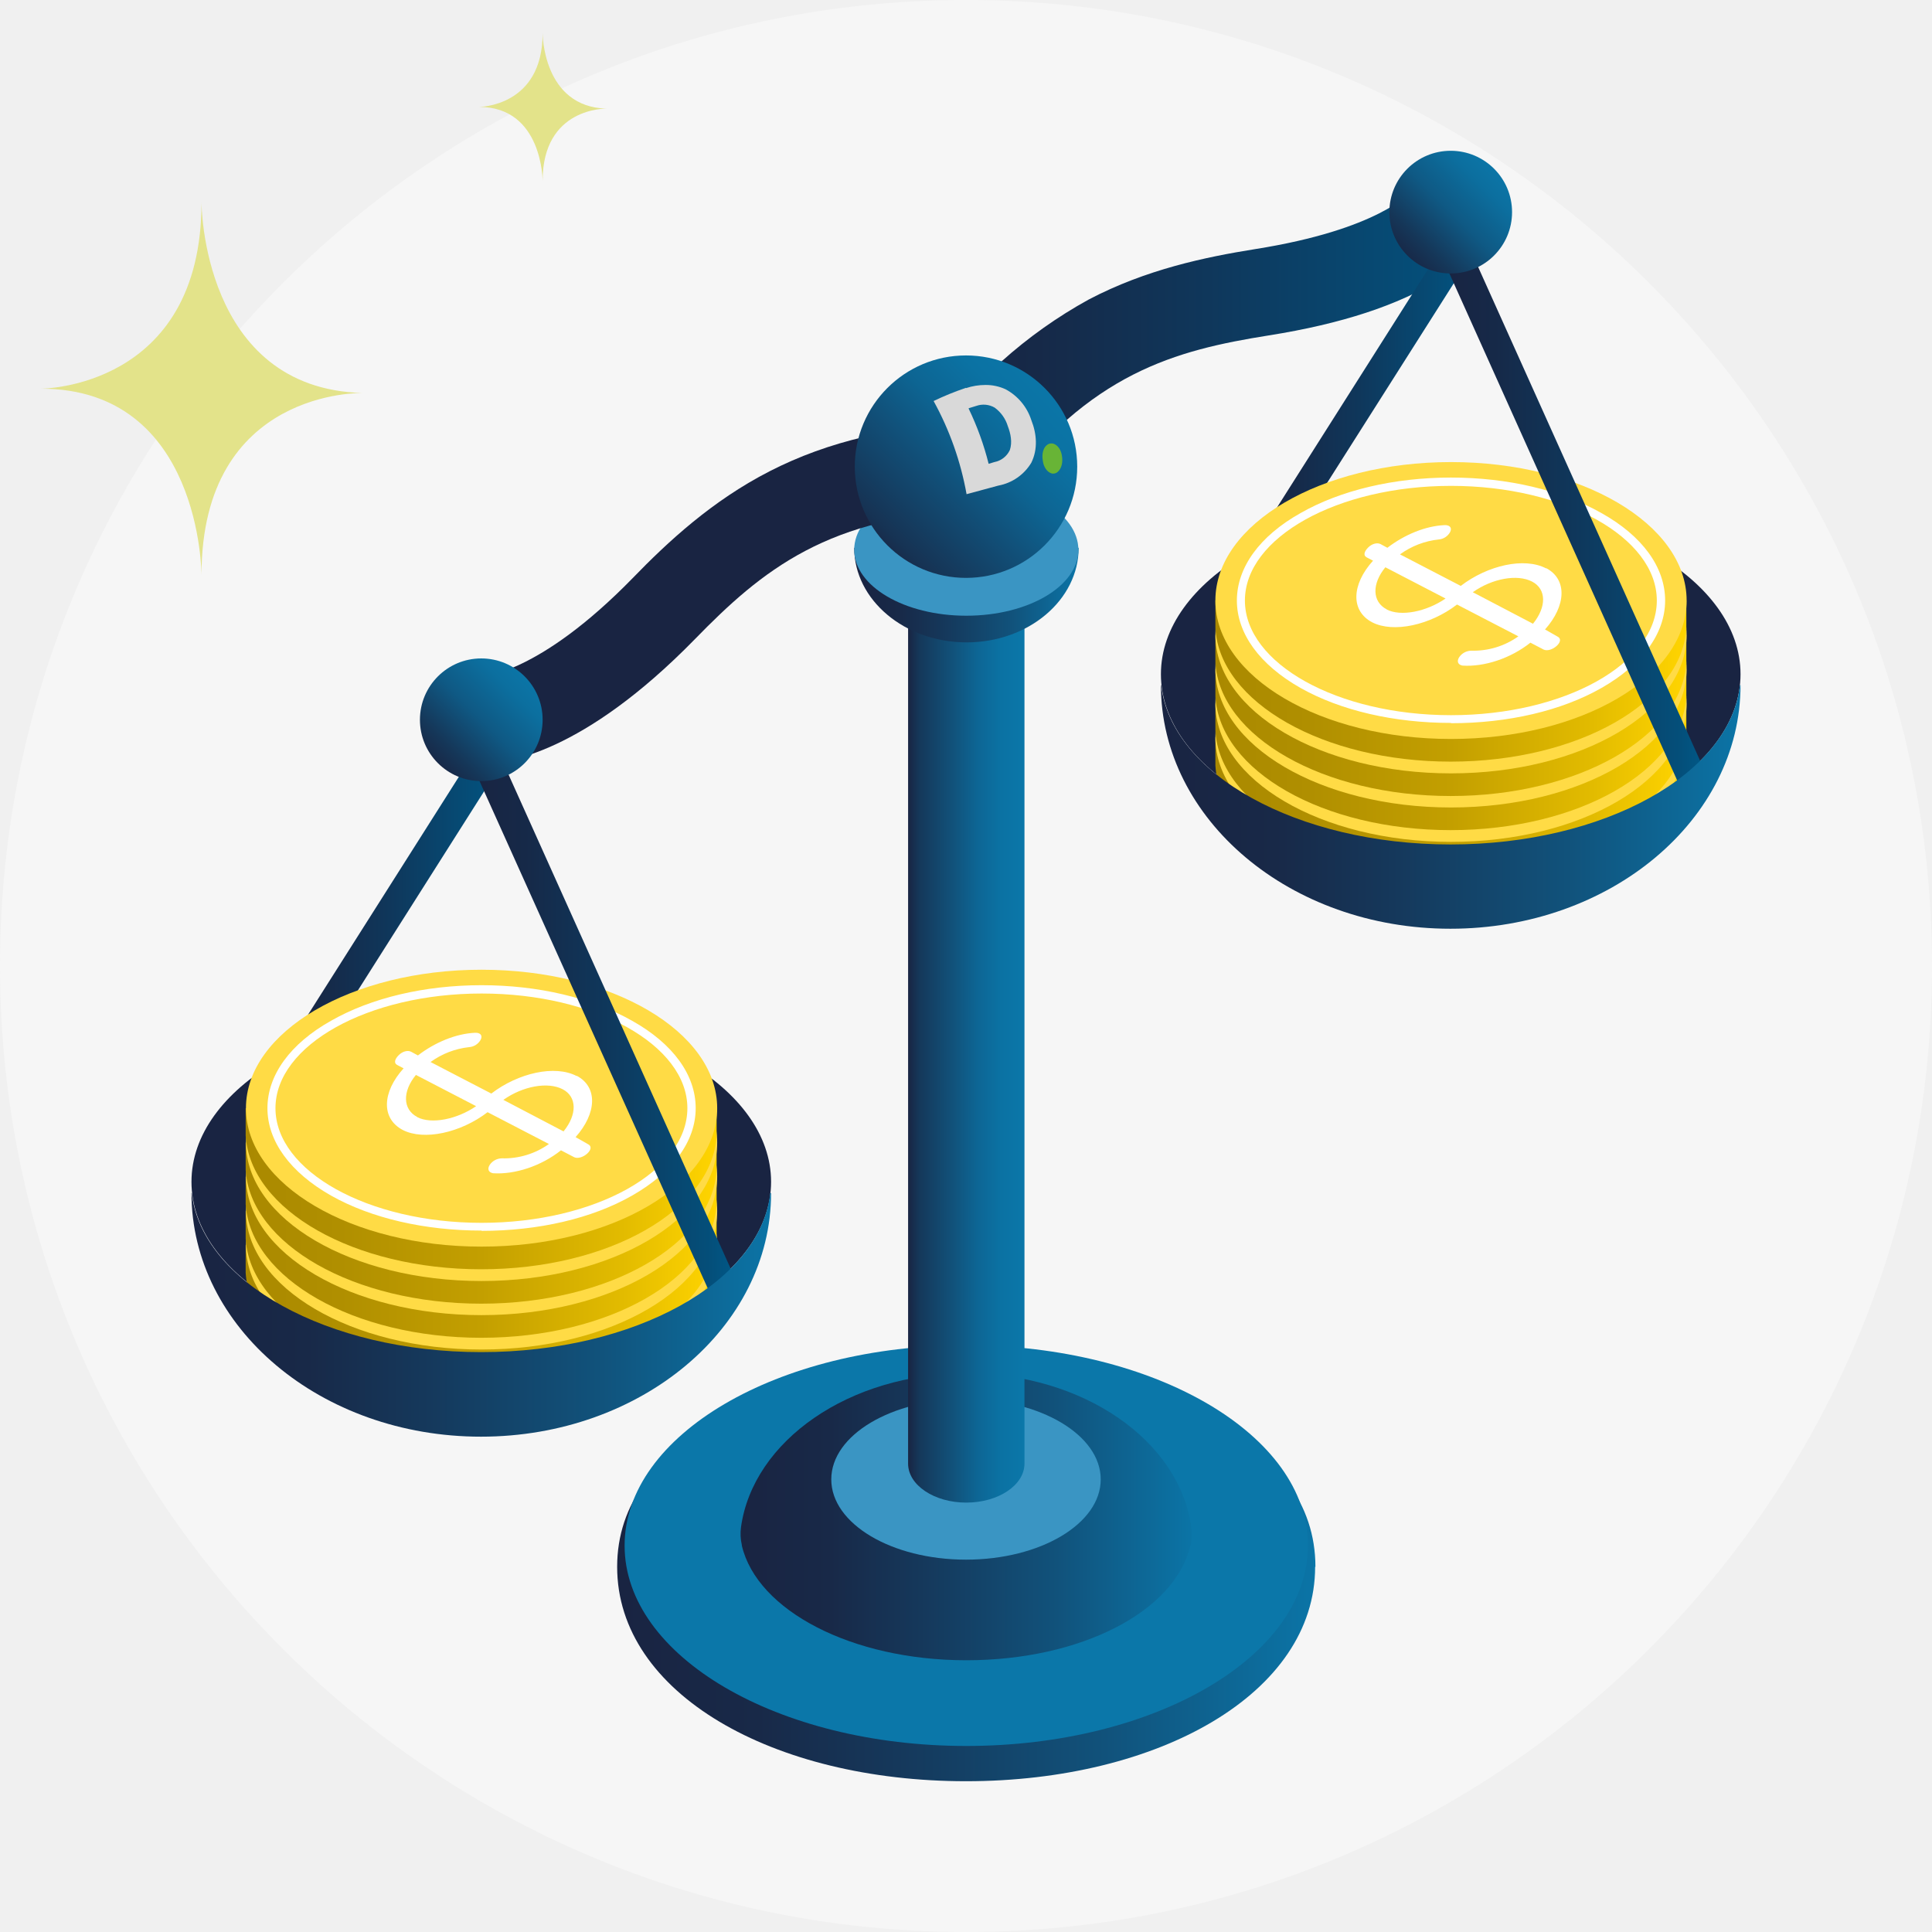
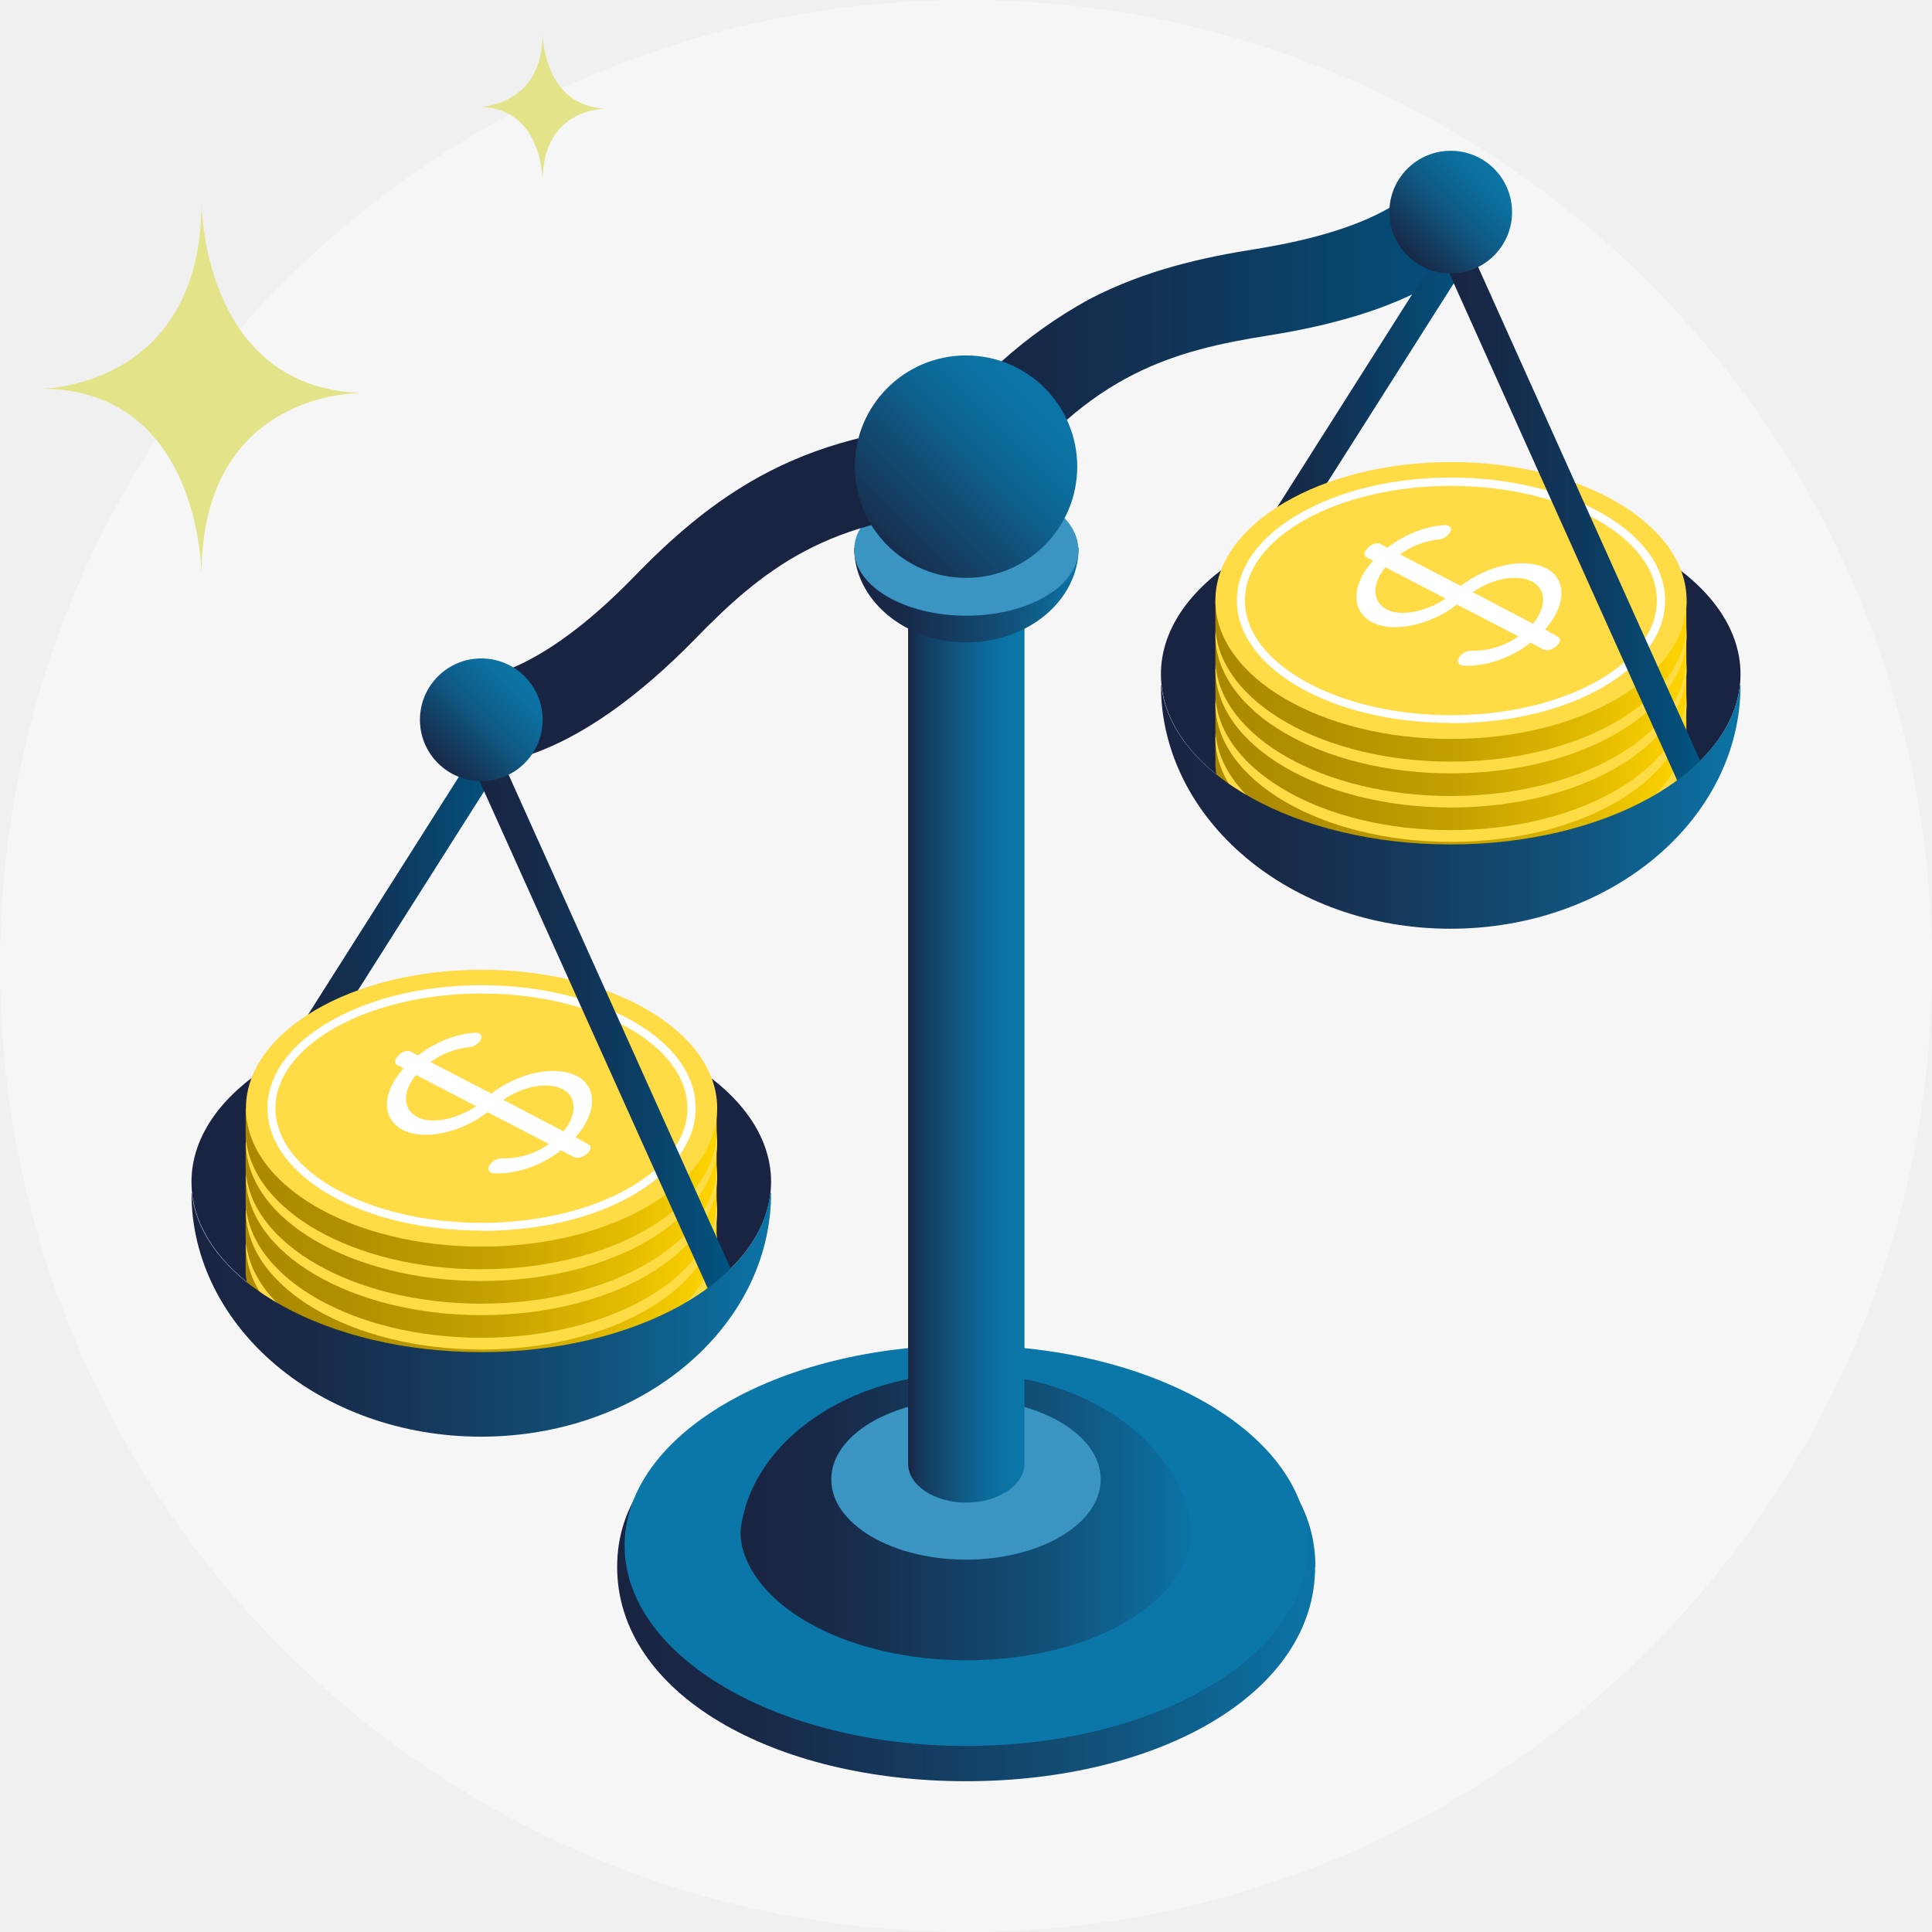
<svg xmlns="http://www.w3.org/2000/svg" xmlns:xlink="http://www.w3.org/1999/xlink" viewBox="0 0 674 674">
  <defs>
    <path id="reuse-0" fill="#fff" d="M82.2 91.1c-19.8 0-38.5-4.4-52.5-12.3-14.3-8.1-22.2-19-22.2-30.5s7.9-22.5 22.2-30.5c14-8 32.7-12.4 52.5-12.4s38.4 4.4 52.5 12.4c14.3 8 22.2 18.9 22.2 30.5s-8 22.4-22.2 30.5c-14 8-32.7 12.3-52.5 12.3Zm0-82.8c-39.6 0-71.9 18-71.9 40s32.3 40 71.9 40 71.8-18 71.8-40-32.2-40-71.8-40Z" />
    <path id="reuse-1" fill="#fff" d="M82.2 91c-19.8 0-38.5-4.3-52.5-12.2-14.3-8.1-22.2-19-22.2-30.5s7.9-22.5 22.2-30.5c14-8 32.7-12.4 52.5-12.4s38.4 4.4 52.5 12.4c14.3 8 22.2 18.9 22.2 30.5s-8 22.4-22.2 30.5c-14 8-32.7 12.3-52.5 12.3Zm0-82.7c-39.6 0-71.9 18-71.9 40s32.3 40 71.9 40 71.8-18 71.8-40-32.2-40-71.8-40Z" />
    <path id="reuse-2" fill="#fff" fill-rule="evenodd" d="M134.4 181.6c-7.6-4-20.4-1.2-29.8 6l-21.2-11a28 28 0 0 1 13.5-5.1 5 5 0 0 0 4-2.6c.8-1.6-.3-2.6-2-2.5-6.6.3-13.9 3.3-19.9 8l-2.4-1.3c-1.2-.7-3-.2-4.3 1s-1.8 2.9-.6 3.5l2.4 1.2c-7.5 8.3-7.9 17.5-.3 21.5 7.4 3.8 20.2 1 29.6-6.2l21.4 11.2a27 27 0 0 1-16.4 5 5.2 5.2 0 0 0-4.2 2c-1 1.6-.5 2.8 1.1 3 7.6.6 16.8-2.4 23.7-7.9l4.6 2.4c1.2.7 3.2 0 4.6-1.3s1.5-2.6.3-3.2L134 203c7.4-8.2 7.8-17.5.4-21.3Zm-55.6 14.2c-5.2-2.7-5.2-9.1-.5-14.8l21 11c-6.7 4.6-15.6 6.4-20.6 3.8Zm51 5-21-11c6.8-4.9 15.5-6.4 20.7-3.7 5 2.6 5.1 8.7.3 14.6Z" />
    <path id="reuse-3" fill="#fff" fill-rule="evenodd" d="M134.4 169.6c-7.6-4-20.4-1.1-29.8 6l-21.2-11a28 28 0 0 1 13.5-5 5 5 0 0 0 4-2.7c.8-1.6-.3-2.5-2-2.4-6.6.3-13.9 3.2-19.9 7.9l-2.4-1.3c-1.2-.6-3-.2-4.3 1.1s-1.8 2.8-.6 3.4L74 167c-7.5 8.2-7.9 17.5-.3 21.4 7.4 3.9 20.2 1.1 29.6-6.1l21.4 11.1a27 27 0 0 1-16.4 5 5.2 5.2 0 0 0-4.2 2.1c-1 1.5-.5 2.8 1.1 3 7.6.6 16.8-2.4 23.7-8l4.6 2.5c1.2.6 3.2 0 4.6-1.3s1.5-2.6.3-3.2L134 191c7.4-8.3 7.8-17.5.4-21.4Zm-55.6 14.2c-5.2-2.7-5.2-9-.5-14.7l21 10.9c-6.7 4.6-15.6 6.4-20.6 3.8Zm51 5-21-11c6.8-4.8 15.5-6.4 20.7-3.7 5 2.6 5.1 8.8.3 14.7Z" />
    <path id="reuse-4" fill="#fff" fill-rule="evenodd" d="M134.4 145.7c-7.6-4-20.4-1.1-29.8 6.1l-21.2-11a28 28 0 0 1 13.5-5.2 5 5 0 0 0 4-2.6c.8-1.6-.3-2.5-2-2.4-6.6.3-13.9 3.3-19.9 7.9l-2.4-1.3c-1.2-.6-3-.1-4.3 1.2s-1.8 2.7-.6 3.4L74 143c-7.5 8.3-7.9 17.5-.3 21.5 7.4 3.8 20.2 1 29.6-6.2l21.4 11.1a27 27 0 0 1-16.4 5 5.2 5.2 0 0 0-4.2 2.2c-1 1.5-.5 2.7 1.1 3 7.6.5 16.8-2.5 23.7-8l4.6 2.4c1.2.6 3.2 0 4.6-1.3s1.5-2.6.3-3.2L134 167c7.4-8.3 7.8-17.5.4-21.4ZM78.8 160c-5.2-2.7-5.2-9-.5-14.7l21 10.9c-6.7 4.6-15.6 6.4-20.6 3.8Zm51 5-21-11c6.8-4.8 15.5-6.4 20.7-3.7 5 2.6 5.1 8.8.3 14.7Z" />
    <linearGradient id="a" x2="1" y1=".5" y2=".5" gradientUnits="objectBoundingBox">
      <stop offset="0" stop-color="#192442" />
      <stop offset=".2" stop-color="#182948" />
      <stop offset=".4" stop-color="#15385b" />
      <stop offset=".7" stop-color="#11527b" />
      <stop offset="1" stop-color="#0b74a6" />
      <stop offset="1" stop-color="#0b77a9" />
    </linearGradient>
    <linearGradient xlink:href="#a" id="d" x1="0" x2="1" y1=".5" y2=".5" />
    <linearGradient id="e" x2="1" y1=".5" y2=".5" gradientUnits="objectBoundingBox">
      <stop offset="0" stop-color="#192442" />
      <stop offset=".1" stop-color="#15385a" />
      <stop offset=".4" stop-color="#11537c" />
      <stop offset=".6" stop-color="#0d6695" />
      <stop offset=".8" stop-color="#0b72a3" />
      <stop offset="1" stop-color="#0b77a9" />
    </linearGradient>
    <linearGradient id="b" x2="1" y1=".5" y2=".5" gradientUnits="objectBoundingBox">
      <stop offset="0" stop-color="#192442" />
      <stop offset=".2" stop-color="#162948" />
      <stop offset=".5" stop-color="#0f375b" />
      <stop offset=".9" stop-color="#044f7a" />
      <stop offset="1" stop-color="#005988" />
    </linearGradient>
    <linearGradient xlink:href="#b" id="f" x1="21.2" x2="22.2" y1="-16.3" y2="-16.3" />
    <linearGradient xlink:href="#b" id="g" x1="0" x2="1" y1=".5" y2=".5" />
    <linearGradient id="h" x2="1" y1=".5" y2=".5" gradientUnits="objectBoundingBox">
      <stop offset="0" stop-color="#aa8900" />
      <stop offset=".2" stop-color="#b08f00" />
      <stop offset=".5" stop-color="#c39f00" />
      <stop offset=".8" stop-color="#e2bb00" />
      <stop offset="1" stop-color="#ffd400" />
    </linearGradient>
    <linearGradient id="c" x1=".1" x2=".9" y1=".9" y2=".1" gradientUnits="objectBoundingBox">
      <stop offset="0" stop-color="#192442" />
      <stop offset=".2" stop-color="#153759" />
      <stop offset=".5" stop-color="#0f5984" />
      <stop offset=".8" stop-color="#0c6f9f" />
      <stop offset="1" stop-color="#0b77a9" />
    </linearGradient>
    <linearGradient xlink:href="#c" id="i" x1=".1" x2=".9" y1=".9" y2=".1" />
    <linearGradient id="j" x1=".1" x2=".9" y1=".9" y2=".1" gradientUnits="objectBoundingBox">
      <stop offset="0" stop-color="#192442" />
      <stop offset=".1" stop-color="#163354" />
      <stop offset=".4" stop-color="#115079" />
      <stop offset=".6" stop-color="#0d6593" />
      <stop offset=".8" stop-color="#0b72a3" />
      <stop offset="1" stop-color="#0b77a9" />
    </linearGradient>
    <linearGradient id="l" x1="-4.8" x2="-4.8" y1="4.1" y2="4.1" gradientUnits="objectBoundingBox">
      <stop offset="0" stop-color="#4aab48" />
      <stop offset="0" stop-color="#4bab47" />
      <stop offset=".1" stop-color="#60b13a" />
      <stop offset=".2" stop-color="#71b630" />
      <stop offset=".3" stop-color="#7db92a" />
      <stop offset=".5" stop-color="#84bb26" />
      <stop offset="1" stop-color="#86bc25" />
    </linearGradient>
    <linearGradient id="n" x1="-.4" x2="-.4" y1="1.4" y2="1.4" gradientUnits="objectBoundingBox">
      <stop offset="0" stop-color="#b3b3b3" />
      <stop offset=".1" stop-color="#c9c9c9" />
      <stop offset=".3" stop-color="#e0e0e0" />
      <stop offset=".5" stop-color="#f1f1f1" />
      <stop offset=".7" stop-color="#fbfbfb" />
      <stop offset="1" stop-color="#fff" />
    </linearGradient>
    <clipPath id="k">
      <path fill="none" d="M118.5 54.3c-2 1-2.4 3.7-2 5.8.2 1.9 1.3 4 3.2 4.5a2.4 2.4 0 0 0 1.9-.5c1.5-1.2 1.9-3.5 1.6-5.4-.2-2-1.3-4.2-3.4-4.6a2 2 0 0 0-.3 0 2.1 2.1 0 0 0-1 .2" transform="translate(-116.3 -54)" />
    </clipPath>
    <clipPath id="m">
      <path fill="none" d="m61.3 26 2.6-.8a7.7 7.7 0 0 1 6.4.6 12.5 12.5 0 0 1 4.6 6.5c1 2.6 1.6 5.6.7 8.3a7.5 7.5 0 0 1-5.4 4.2l-2 .6a100.4 100.4 0 0 0-7-19.3m-.9-7.2A98.4 98.4 0 0 0 49 23.5 106.1 106.1 0 0 1 60.5 56l11.1-3a17 17 0 0 0 11.5-8c2.3-4.7 1.9-10 0-14.8a18.7 18.7 0 0 0-9-10.8 16.4 16.4 0 0 0-7-1.5 21.5 21.5 0 0 0-6.8 1.1" transform="translate(-49 -17.8)" />
    </clipPath>
  </defs>
  <g>
    <circle cx="337" cy="337" r="337" fill="#f6f6f6" />
    <g>
      <g transform="translate(215.3 469.3)">
        <path fill="url(#a)" d="M625.6 917.6c0-44.3-54.6-67.5-121.8-67.5S382 873.3 382 917.6s54.5 74.8 121.7 74.8 121.8-30.6 121.8-74.8Z" transform="translate(-382 -840.3)" />
        <ellipse cx="119.2" cy="69.9" fill="#0b77a9" rx="119.2" ry="69.9" transform="translate(2.6)" />
        <g transform="translate(43 9.8)">
          <path fill="url(#d)" d="M615.6 903.8c-4.1-30.2-37.7-53.7-78.5-53.7s-74.4 23.5-78.6 53.7a17.2 17.2 0 0 0 .3 6.2v.2c5.3 22.6 38.3 40 78.3 40s72.4-17 78-39.4l.3-.8a17.2 17.2 0 0 0 .2-6.1Z" transform="translate(-458.3 -850.1)" />
          <ellipse cx="47" cy="28" fill="#3a95c3" rx="47" ry="28" transform="translate(31.7 9)" />
        </g>
      </g>
      <path fill="url(#e)" d="M562.1 355.9v310c0 7.5 9.1 13.6 20.3 13.6s20.3-6.1 20.3-13.6v-310H562Z" transform="translate(-245.3 -155.3)" />
      <g transform="translate(298 168.8)">
        <path fill="url(#a)" d="M607 339c0 18.2-17.5 33-39.1 33s-39.2-14.8-39.2-33" transform="translate(-528.7 -316.7)" />
        <ellipse cx="39.1" cy="23" fill="#3a95c3" rx="39.1" ry="23" />
      </g>
    </g>
    <g>
      <g>
        <path fill="url(#b)" d="M586.2 223.6a15.2 15.2 0 0 1-12.2-24.3A163.7 163.7 0 0 1 629 150c20-10.5 40.6-14.8 58.1-17.6 42.9-6.8 54-19.5 55-20.7a15.2 15.2 0 0 1 26.6 14.6 45.8 45.8 0 0 1-17.3 16.7c-14.2 8.9-34.2 15.5-59.5 19.5-32.7 5.2-62.4 13-93.6 54.9a15.2 15.2 0 0 1-12.2 6.1Zm155.5-111Zm0 0Zm.5-.9Z" transform="translate(-249.2 -45.5)" />
        <path fill="url(#f)" d="M297.7 380.6H296l2.2-30.4a4 4 0 0 0-.7 0c.2 0 19.7-.7 52.4-34.2 12.3-12.7 27.7-27 47.8-37.3 20.5-10.5 44-16 72-16.7a15.2 15.2 0 1 1 .8 30.5c-52.2 1.3-75.7 21-98.9 44.8-39 39.9-65.8 43.4-74 43.4Z" transform="translate(-129.2 -114.3)" />
      </g>
      <g transform="translate(405 52.6)">
        <ellipse cx="101.1" cy="59.4" fill="#192442" rx="101.1" ry="59.4" transform="translate(0 123.2)" />
        <path fill="url(#g)" d="M777.6 263.9a5 5 0 0 1-4.3-7.8l67.4-106.3a5 5 0 1 1 8.6 5.5l-67.4 106.2a5 5 0 0 1-4.3 2.4Z" transform="translate(-742.1 -117)" />
        <g>
          <g>
            <g transform="translate(19 156.4)">
              <path fill="url(#h)" d="M915.4 425.2c-6.5-22.8-40.3-40.3-81-40.3s-74.7 17.5-81.1 40.3h-1.1V435c1.5 25.9 37.7 46.6 82.1 46.6s80.6-20.7 82.2-46.6v-9.7h-1.1Z" transform="translate(-752.2 -377)" />
              <ellipse cx="82.2" cy="48.3" fill="#ffdb45" rx="82.2" ry="48.3" />
              <use xlink:href="#reuse-0" />
            </g>
            <g transform="translate(19 144.5)">
              <path fill="url(#h)" d="M915.4 404c-6.5-22.8-40.3-40.2-81-40.2s-74.7 17.4-81.1 40.3h-1.1V413.7c1.5 25.9 37.7 46.6 82.1 46.6s80.6-20.7 82.2-46.6v-9.6h-1.1Z" transform="translate(-752.2 -355.8)" />
              <ellipse cx="82.2" cy="48.3" fill="#ffdb45" rx="82.2" ry="48.3" />
              <use xlink:href="#reuse-1" />
            </g>
            <use xlink:href="#reuse-2" fill-rule="evenodd" />
          </g>
          <g>
            <g transform="translate(19 132.5)">
              <path fill="url(#h)" d="M915.4 382.9c-6.5-22.9-40.3-40.3-81-40.3s-74.7 17.4-81.1 40.3h-1.1v9.6c1.5 26 37.7 46.6 82.1 46.6s80.6-20.7 82.2-46.6V383h-1.1Z" transform="translate(-752.2 -334.6)" />
              <ellipse cx="82.2" cy="48.3" fill="#ffdb45" rx="82.2" ry="48.3" />
              <use xlink:href="#reuse-1" />
            </g>
            <use xlink:href="#reuse-3" fill-rule="evenodd" />
          </g>
          <g>
            <g transform="translate(19 120.6)">
              <path fill="url(#h)" d="M915.4 361.7c-6.5-22.9-40.3-40.3-81-40.3s-74.7 17.4-81.1 40.3h-1.1V371.4c1.5 25.8 37.7 46.5 82.1 46.5s80.6-20.7 82.2-46.5v-9.7h-1.1Z" transform="translate(-752.2 -313.4)" />
              <ellipse cx="82.2" cy="48.3" fill="#ffdb45" rx="82.2" ry="48.3" />
              <use xlink:href="#reuse-1" />
            </g>
            <path fill="#fff" fill-rule="evenodd" d="M134.4 157.7c-7.6-4-20.4-1.2-29.8 6l-21.2-11a28 28 0 0 1 13.5-5.1 5 5 0 0 0 4-2.6c.8-1.6-.3-2.6-2-2.4-6.6.3-13.9 3.2-19.9 7.8l-2.4-1.2c-1.2-.6-3-.2-4.3 1.1s-1.8 2.8-.6 3.4l2.4 1.2c-7.5 8.3-7.9 17.5-.3 21.5 7.4 3.9 20.2 1 29.6-6.2l21.4 11.2a27 27 0 0 1-16.4 5 5.2 5.2 0 0 0-4.2 2.1c-1 1.5-.5 2.8 1.1 3 7.6.5 16.8-2.5 23.7-8l4.6 2.5c1.2.6 3.2 0 4.6-1.4s1.5-2.5.3-3.2L134 179c7.4-8.2 7.8-17.5.4-21.3Zm-55.6 14.2c-5.2-2.7-5.2-9.1-.5-14.8l21 11c-6.7 4.6-15.6 6.4-20.6 3.8Zm51 5-21-11c6.8-4.8 15.5-6.4 20.7-3.7 5 2.6 5.1 8.7.3 14.6Z" />
          </g>
          <g>
            <g transform="translate(19 108.6)">
              <path fill="url(#h)" d="M915.4 340.5c-6.5-22.9-40.3-40.3-81-40.3s-74.7 17.4-81.1 40.3h-1.1V350.2c1.5 25.8 37.7 46.5 82.1 46.5s80.6-20.7 82.2-46.5v-9.7h-1.1Z" transform="translate(-752.2 -292.2)" />
              <ellipse cx="82.2" cy="48.3" fill="#ffdb45" rx="82.2" ry="48.3" />
              <use xlink:href="#reuse-1" />
            </g>
            <use xlink:href="#reuse-4" fill-rule="evenodd" />
          </g>
        </g>
        <path fill="url(#b)" d="M979.7 341.2a5 5 0 0 1-4.6-3l-82.5-183.6a5 5 0 0 1 9.2-4.1L984.3 334a5 5 0 0 1-4.6 7.2Z" transform="translate(-794.3 -117)" />
        <circle cx="21.4" cy="21.4" r="21.4" fill="url(#c)" transform="translate(79.7)" />
        <path fill="url(#a)" d="M819.7 479.7c-53.7 0-97.6-24.6-101-55.6h-.1c0 47 45.2 85 101 85s101.2-38 101.2-85h-.2c-3.4 31-47.3 55.6-101 55.6Z" transform="translate(-718.6 -237.7)" />
      </g>
      <g transform="translate(66.8 229.7)">
        <ellipse cx="101.1" cy="59.4" fill="#192442" rx="101.1" ry="59.4" transform="translate(0 123.2)" />
        <path fill="url(#b)" d="M177.6 578a5 5 0 0 1-4.3-7.7L240.7 464a5 5 0 0 1 8.6 5.4l-67.4 106.3a5 5 0 0 1-4.3 2.4Z" transform="translate(-142.1 -431.1)" />
        <g>
          <g>
            <g transform="translate(19 156.4)">
              <path fill="url(#h)" d="M315.4 739.4c-6.5-22.8-40.3-40.3-81-40.3s-74.7 17.5-81.1 40.3H152V749.1c1.6 25.9 37.8 46.6 82.2 46.6S315 775 316.4 749v-9.7h-1Z" transform="translate(-152.1 -691.2)" />
              <ellipse cx="82.2" cy="48.3" fill="#ffdb45" rx="82.2" ry="48.3" />
              <use xlink:href="#reuse-0" />
            </g>
            <g transform="translate(19 144.5)">
              <path fill="url(#h)" d="M315.4 718.2c-6.5-22.8-40.3-40.3-81-40.3s-74.7 17.5-81.1 40.3H152V728c1.6 25.9 37.8 46.6 82.2 46.6s80.6-20.7 82.1-46.6v-9.7h-1Z" transform="translate(-152.1 -670)" />
              <ellipse cx="82.2" cy="48.3" fill="#ffdb45" rx="82.2" ry="48.3" />
              <path fill="#fff" d="M82.2 91c-19.8 0-38.5-4.3-52.5-12.2-14.3-8.1-22.2-19-22.2-30.5s7.9-22.5 22.2-30.5c14-8 32.7-12.4 52.5-12.4s38.4 4.4 52.5 12.4c14.3 8 22.2 18.9 22.2 30.5s-8 22.4-22.2 30.5c-14 8-32.7 12.3-52.5 12.3Zm0-82.7c-39.6 0-71.9 17.9-71.9 40s32.3 40 71.9 40 71.8-18 71.8-40-32.2-40-71.8-40Z" />
            </g>
            <use xlink:href="#reuse-2" fill-rule="evenodd" />
          </g>
          <g>
            <g transform="translate(19 132.5)">
              <path fill="url(#h)" d="M315.4 697c-6.5-22.8-40.3-40.2-81-40.2s-74.7 17.4-81.1 40.3H152V706.7c1.6 25.9 37.8 46.6 82.2 46.6s80.6-20.7 82.1-46.6V697h-1Z" transform="translate(-152.1 -648.8)" />
              <ellipse cx="82.2" cy="48.3" fill="#ffdb45" rx="82.2" ry="48.3" />
              <use xlink:href="#reuse-1" />
            </g>
            <use xlink:href="#reuse-3" fill-rule="evenodd" />
          </g>
          <g>
            <g transform="translate(19 120.6)">
              <path fill="url(#h)" d="M315.4 675.9c-6.5-23-40.3-40.3-81-40.3s-74.7 17.4-81.1 40.3H152V685.5c1.6 25.9 37.8 46.6 82.2 46.6s80.6-20.7 82.1-46.6V676h-1Z" transform="translate(-152.1 -627.6)" />
              <ellipse cx="82.2" cy="48.3" fill="#ffdb45" rx="82.2" ry="48.3" />
              <use xlink:href="#reuse-1" />
            </g>
            <path fill="#fff" fill-rule="evenodd" d="M134.4 157.7c-7.6-4-20.4-1.2-29.8 6l-21.2-11a28 28 0 0 1 13.5-5.1 5 5 0 0 0 4-2.6c.8-1.6-.3-2.6-2-2.4-6.6.3-13.9 3.2-19.9 7.8l-2.4-1.2c-1.2-.6-3-.2-4.3 1.1s-1.8 2.8-.6 3.4l2.4 1.2c-7.5 8.3-7.9 17.5-.3 21.5 7.4 3.9 20.2 1 29.6-6.2l21.4 11.2a27 27 0 0 1-16.4 5 5.2 5.2 0 0 0-4.2 2.1c-1 1.5-.5 2.8 1.1 3 7.6.5 16.8-2.5 23.7-8l4.6 2.4c1.2.7 3.2 0 4.6-1.3s1.5-2.5.3-3.2L134 179c7.4-8.2 7.8-17.5.4-21.3Zm-55.6 14.2c-5.2-2.7-5.2-9.1-.5-14.8l21 11c-6.7 4.6-15.6 6.4-20.6 3.8Zm51 5-21-11c6.8-4.8 15.5-6.4 20.7-3.7 5 2.6 5.1 8.8.3 14.6Z" />
          </g>
          <g>
            <g transform="translate(19 108.6)">
              <path fill="url(#h)" d="M315.4 654.7c-6.5-22.9-40.3-40.3-81-40.3s-74.7 17.4-81.1 40.3H152v9.6c1.6 26 37.8 46.6 82.2 46.6s80.6-20.7 82.1-46.6v-9.6h-1Z" transform="translate(-152.1 -606.4)" />
              <ellipse cx="82.2" cy="48.3" fill="#ffdb45" rx="82.2" ry="48.3" />
              <use xlink:href="#reuse-1" />
            </g>
            <use xlink:href="#reuse-4" fill-rule="evenodd" />
          </g>
        </g>
        <path fill="url(#b)" d="M379.7 655.4a5 5 0 0 1-4.6-3l-82.6-183.6a5 5 0 0 1 9.3-4.1l82.5 183.5a5 5 0 0 1-4.6 7.2Z" transform="translate(-194.3 -431.1)" />
        <circle cx="21.4" cy="21.4" r="21.4" fill="url(#i)" transform="translate(79.7)" />
        <path fill="url(#a)" d="M219.7 793.8c-53.7 0-97.6-24.5-101-55.5h-.1c0 47 45.2 85 101 85s101.2-38 101.2-85h-.3c-3.3 31-47.2 55.5-100.8 55.5Z" transform="translate(-118.6 -551.8)" />
      </g>
    </g>
    <g fill="#e3e38a">
      <path d="M189.3 11.6s0 25.7 22.3 26.3c0 0-22.3-.6-22.3 25.2 0 0 0-25.8-22.2-25.8 0 0 22.2 0 22.2-25.7Z" />
      <path d="M70.3 70.6s0 65 56.2 66.5c0 0-56.2-1.5-56.2 63.5 0 0 0-65-56-65 0 0 56 0 56-65Z" />
    </g>
    <g transform="translate(298.2 124)">
      <circle cx="38.8" cy="38.8" r="38.8" fill="url(#j)" />
    </g>
-     <g>
-       <g>
-         <g clip-path="url(#k)" transform="translate(363.6 154.6)">
-           <path fill="url(#l)" d="M0 0h12.9v11.8H0z" transform="rotate(-60 4.5 8.2)" />
-         </g>
-       </g>
-       <g>
-         <g clip-path="url(#m)" transform="translate(325.7 134.2)">
-           <path fill="url(#n)" d="M0 0h52.8v52.8H0z" transform="rotate(-45 13.5 32.5)" />
-         </g>
-       </g>
-     </g>
  </g>
</svg>
